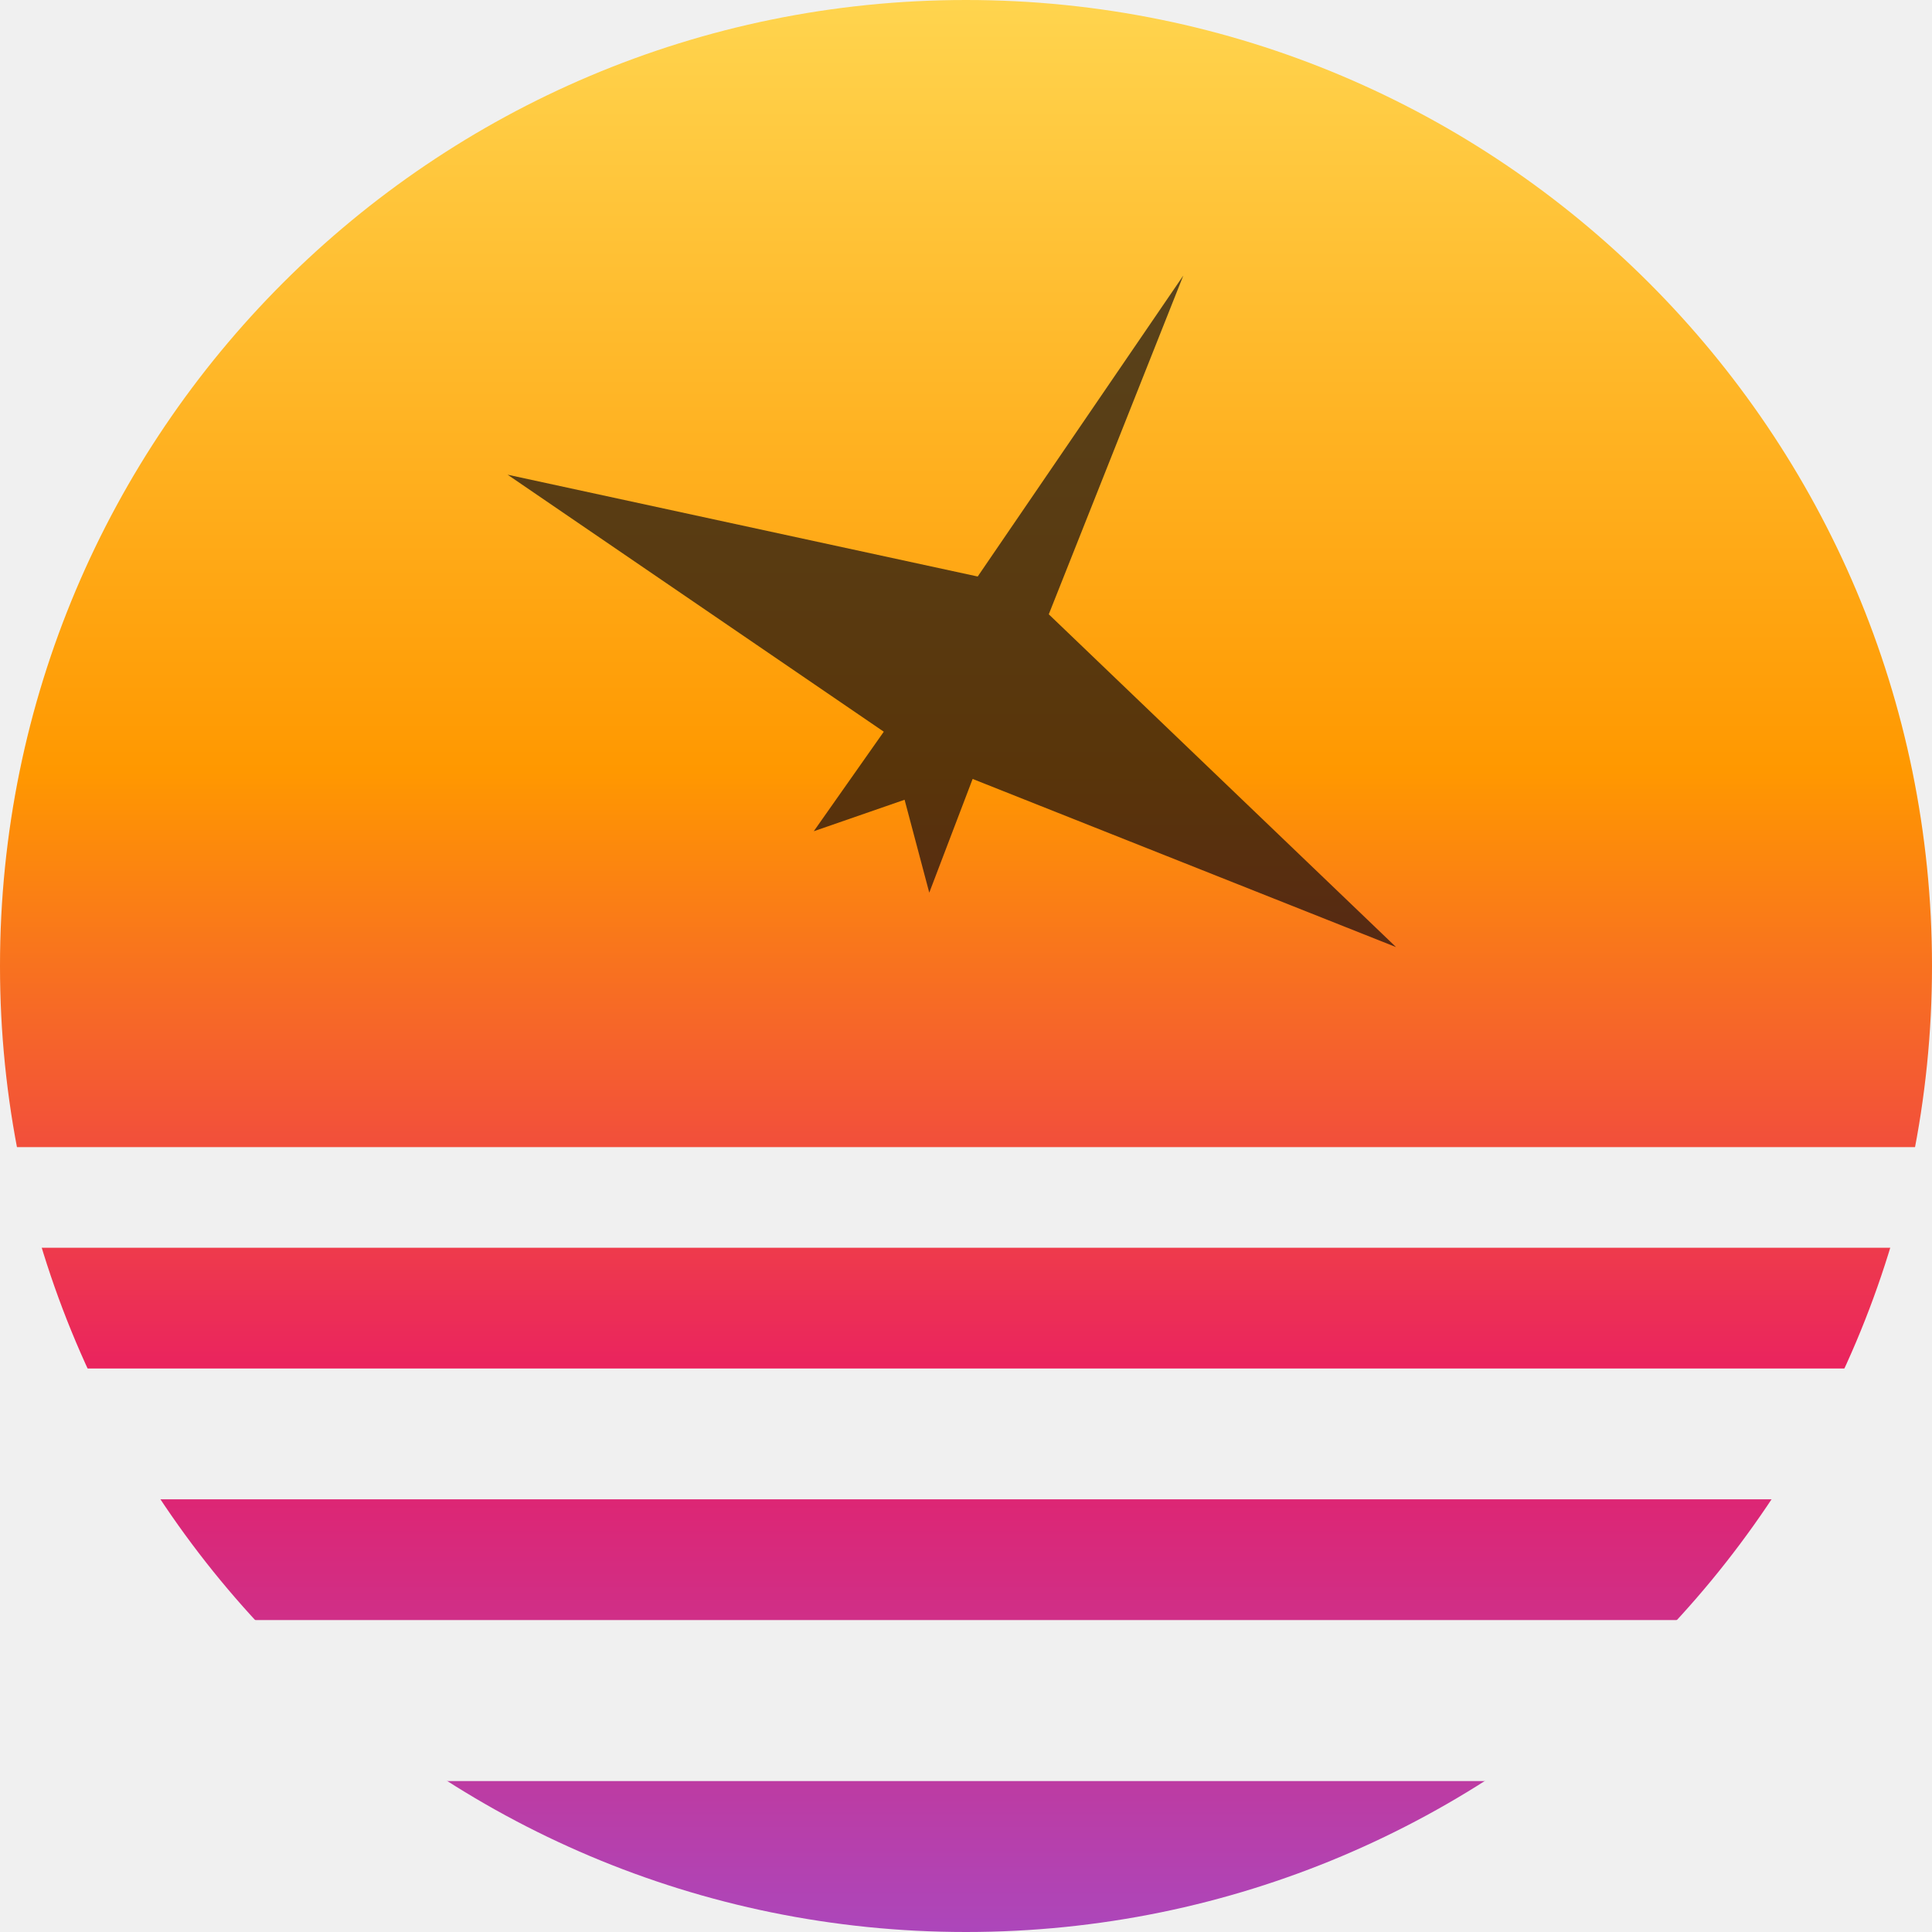
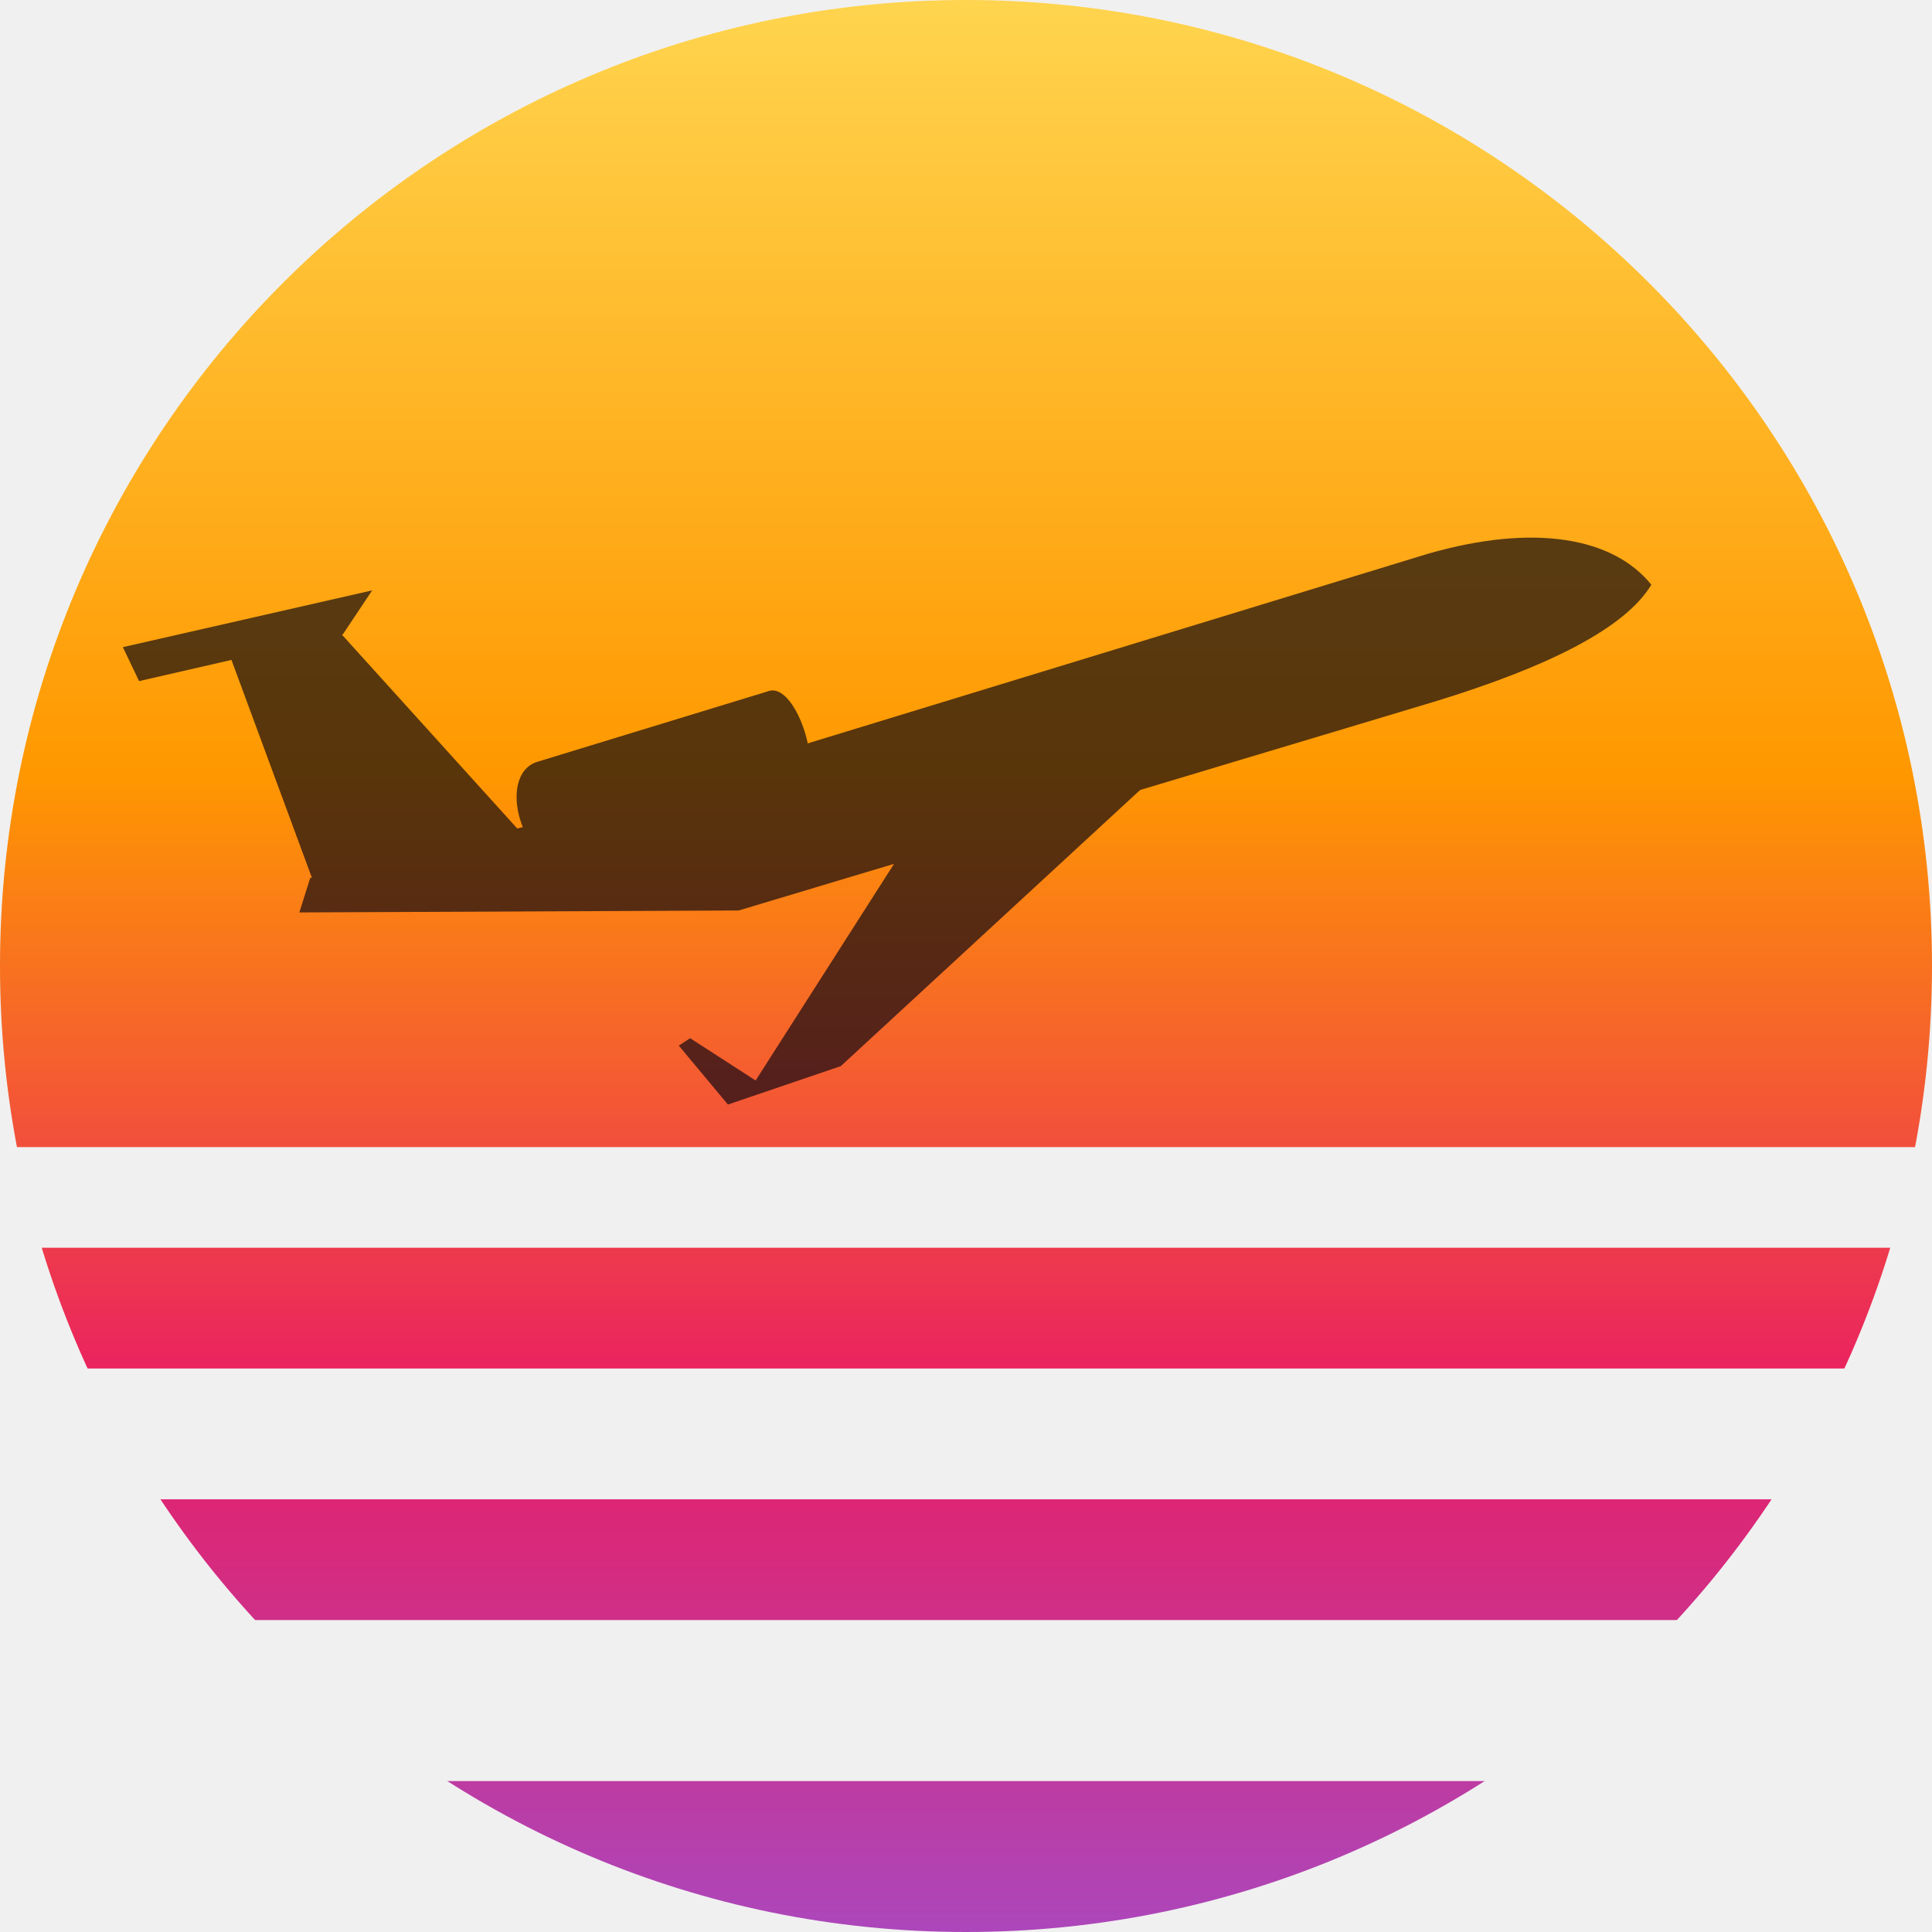
<svg xmlns="http://www.w3.org/2000/svg" viewBox="0 0 256 256" width="256" height="256" role="img" aria-label="CashPilot">
  <defs>
    <linearGradient id="cpSun" x1="0%" y1="0%" x2="0%" y2="100%">
      <stop offset="0%" stop-color="#FFD54F" />
      <stop offset="40%" stop-color="#FF9800" />
      <stop offset="72%" stop-color="#E91E63" />
      <stop offset="100%" stop-color="#AB47BC" />
    </linearGradient>
    <mask id="cpBands">
      <rect width="256" height="256" fill="#fff" />
      <rect x="16" y="150" width="224" height="10" fill="#000" />
      <rect x="16" y="172" width="224" height="13" fill="#000" />
      <rect x="16" y="197" width="224" height="16" fill="#000" />
    </mask>
  </defs>
  <g transform="translate(128,128) scale(1.333333) translate(-128,-132)">
    <circle cx="128" cy="132" r="96" fill="url(#cpSun)" mask="url(#cpBands)" />
-     <g transform="translate(128,104) rotate(28)">
-       <path d="M0,-46 L4,-10 L50,3 L5,8 L6.5,20 L0,13 L-6.5,20 L-5,8 L-50,3 L-4,-10 Z" fill="#000010" opacity="0.65" />
+     <g id="plane" transform="translate(130,112) rotate(-17) scale(1.85)" fill="#000010" opacity="0.65">
+       <path d="M37,1.2 C35.8,-1.8 32,-3.8 26,-3.9 L-22,-3.9 L-36.5,-4.8 L-37.6,-3.2 L-15,3.6 L24,3.8 C30.5,3.8 35,3 37,1.2 Z" />
+       <path d="M-25,-3.9 L-31.8,-18.4 L-37.2,-18.6 L-36.4,-4.6 Z" />
+       <path d="M-28.8,-18.6 L-42.5,-19.6 L-42.2,-17.6 L-31,-16.8 Z" />
+       <path d="M-10,-7.2 L-23,-7.2 C-25.4,-7.2 -25.4,-1.8 -23,-1.8 L-10,-1.8 C-8.4,-1.8 -8.4,-7.2 -10,-7.2 Z" />
+       <path d="M9,3 L-6,3.4 L-16.8,12.6 L-19.5,9.4 L-20.2,9.6 L-18.6,13.4 L-12.2,13.2 Z" />
    </g>
  </g>
</svg>
